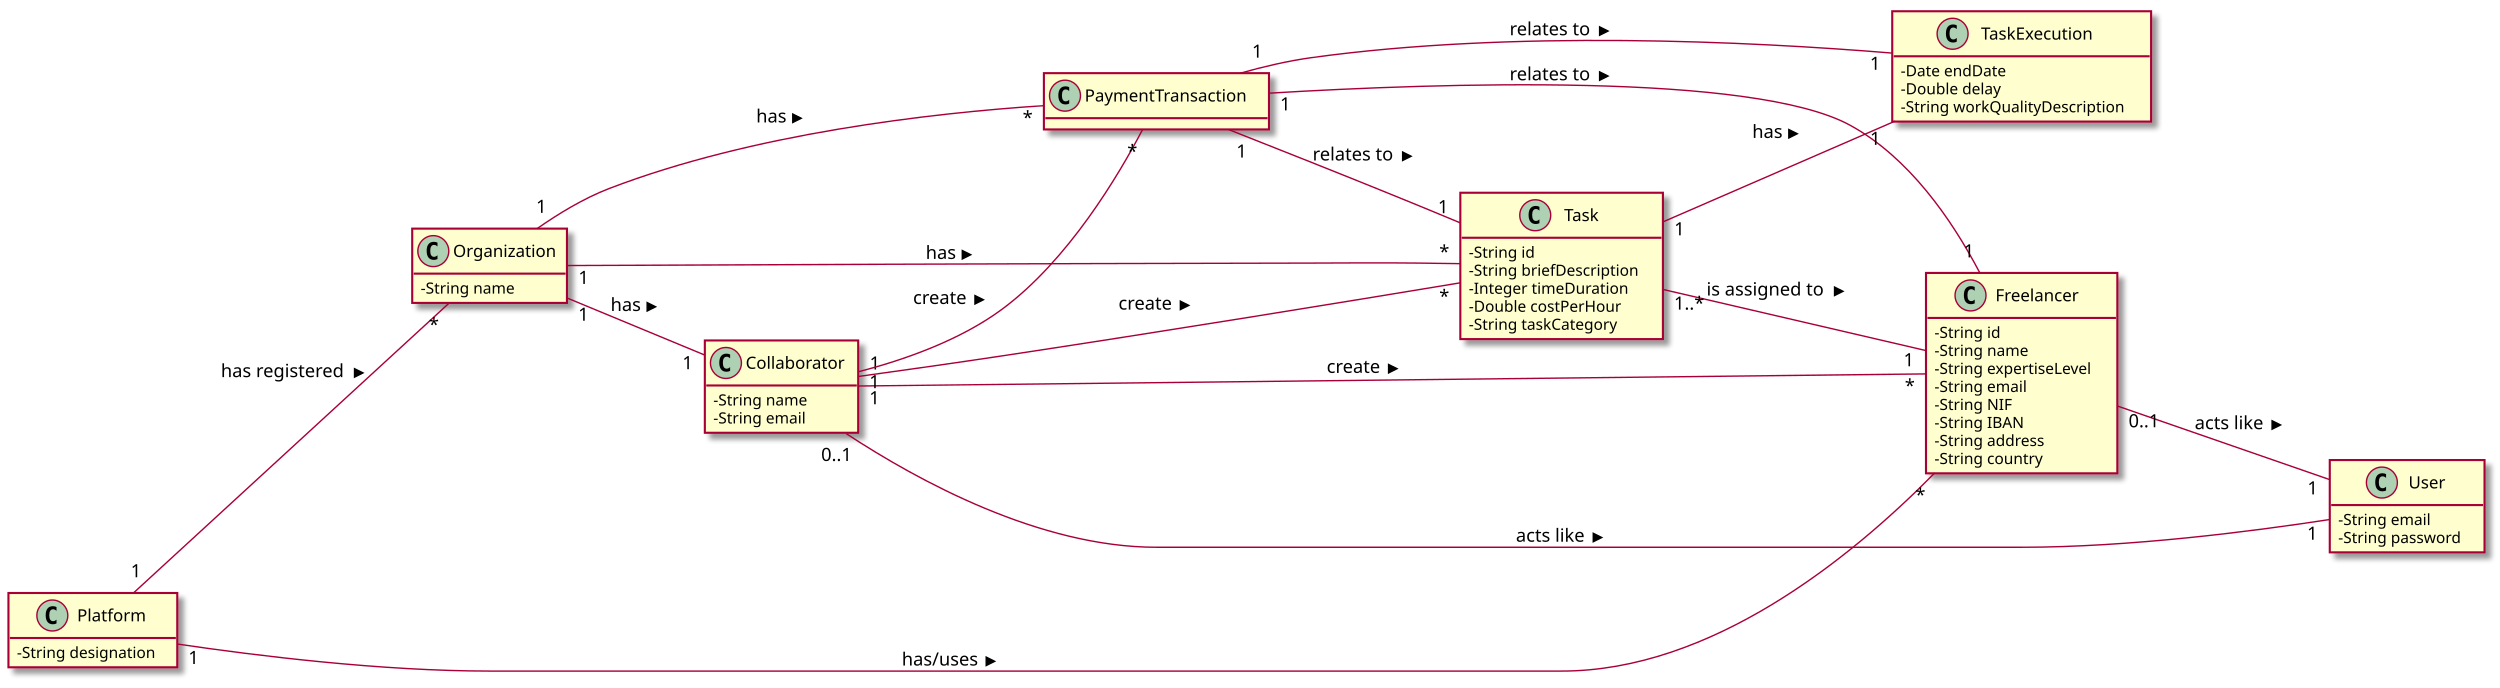
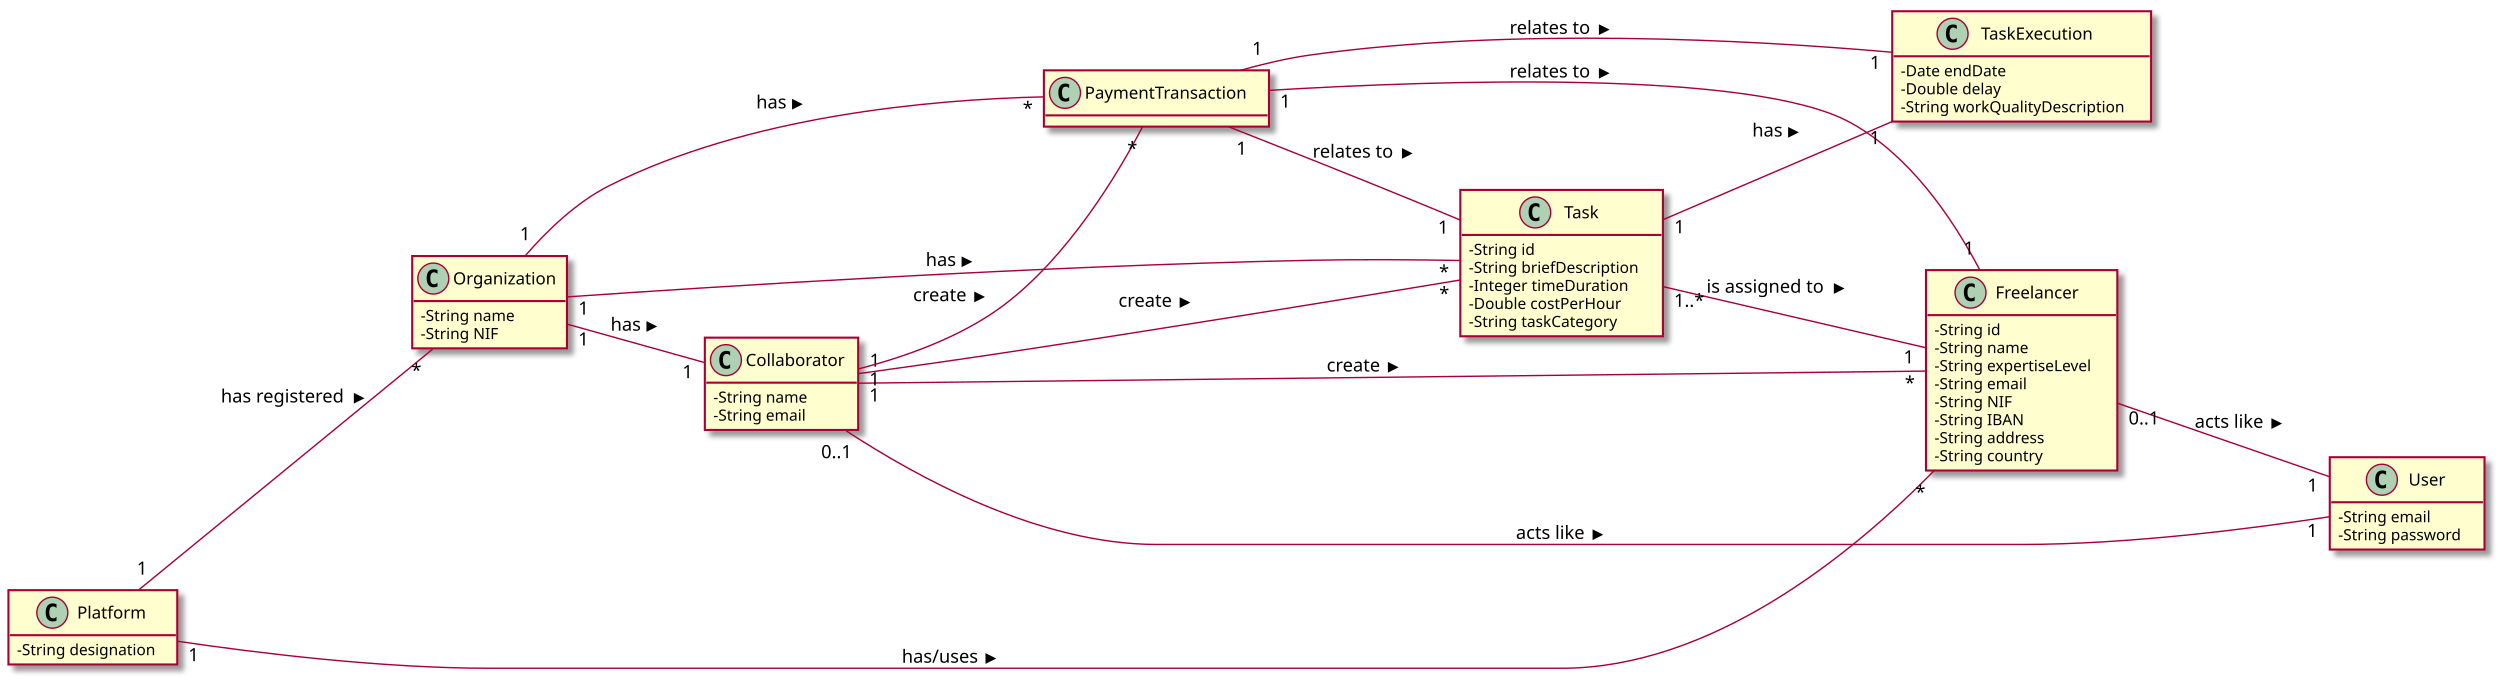
- <svg xmlns="http://www.w3.org/2000/svg" contentScriptType="application/ecmascript" contentStyleType="text/css" height="489px" preserveAspectRatio="none" style="width:1777px;height:489px;" version="1.1" viewBox="0 0 1777 489" width="1777px" zoomAndPan="magnify">
+ <svg xmlns="http://www.w3.org/2000/svg" contentScriptType="application/ecmascript" contentStyleType="text/css" height="487px" preserveAspectRatio="none" style="width:1777px;height:487px;" version="1.1" viewBox="0 0 1777 487" width="1777px" zoomAndPan="magnify">
  <defs>
-     <filter height="300%" id="f1a97qitvzra02" width="300%" x="-1" y="-1">
+     <filter height="300%" id="f1y5xd8udfpgs" width="300%" x="-1" y="-1">
      <feGaussianBlur result="blurOut" stdDeviation="2.0" />
      <feColorMatrix in="blurOut" result="blurOut2" type="matrix" values="0 0 0 0 0 0 0 0 0 0 0 0 0 0 0 0 0 0 .4 0" />
      <feOffset dx="4.0" dy="4.0" in="blurOut2" result="blurOut3" />
      <feBlend in="SourceGraphic" in2="blurOut3" mode="normal" />
    </filter>
  </defs>
  <g>
-     <rect fill="#FEFECE" filter="url(#f1a97qitvzra02)" height="52.805" id="Platform" style="stroke: #A80036; stroke-width: 1.5;" width="120" x="6" y="421.5" />
-     <ellipse cx="37.2" cy="437.5" fill="#ADD1B2" rx="11" ry="11" style="stroke: #A80036; stroke-width: 1.0;" />
-     <path d="M40.169,443.141 Q39.591,443.438 38.95,443.586 Q38.309,443.734 37.606,443.734 Q35.106,443.734 33.786,442.086 Q32.466,440.438 32.466,437.312 Q32.466,434.188 33.786,432.531 Q35.106,430.875 37.606,430.875 Q38.309,430.875 38.958,431.031 Q39.606,431.188 40.169,431.484 L40.169,434.203 Q39.544,433.625 38.95,433.352 Q38.356,433.078 37.731,433.078 Q36.388,433.078 35.7,434.148 Q35.013,435.219 35.013,437.312 Q35.013,439.406 35.7,440.477 Q36.388,441.547 37.731,441.547 Q38.356,441.547 38.95,441.273 Q39.544,441 40.169,440.422 L40.169,443.141 Z " />
-     <text fill="#000000" font-family="sans-serif" font-size="12" lengthAdjust="spacingAndGlyphs" textLength="52" x="54.8" y="441.654">Platform</text>
-     <line style="stroke: #A80036; stroke-width: 1.5;" x1="7" x2="125" y1="453.5" y2="453.5" />
-     <text fill="#000000" font-family="sans-serif" font-size="11" lengthAdjust="spacingAndGlyphs" textLength="108" x="12" y="467.71">-String designation</text>
-     <rect fill="#FEFECE" filter="url(#f1a97qitvzra02)" height="52.805" id="Organization" style="stroke: #A80036; stroke-width: 1.5;" width="110" x="293" y="162.5" />
-     <ellipse cx="308" cy="178.5" fill="#ADD1B2" rx="11" ry="11" style="stroke: #A80036; stroke-width: 1.0;" />
-     <path d="M310.969,184.141 Q310.391,184.438 309.75,184.586 Q309.109,184.734 308.406,184.734 Q305.906,184.734 304.586,183.086 Q303.266,181.438 303.266,178.312 Q303.266,175.188 304.586,173.531 Q305.906,171.875 308.406,171.875 Q309.109,171.875 309.758,172.031 Q310.406,172.188 310.969,172.484 L310.969,175.203 Q310.344,174.625 309.75,174.352 Q309.156,174.078 308.531,174.078 Q307.188,174.078 306.5,175.148 Q305.812,176.219 305.812,178.312 Q305.812,180.406 306.5,181.477 Q307.188,182.547 308.531,182.547 Q309.156,182.547 309.75,182.273 Q310.344,182 310.969,181.422 L310.969,184.141 Z " />
-     <text fill="#000000" font-family="sans-serif" font-size="12" lengthAdjust="spacingAndGlyphs" textLength="78" x="322" y="182.654">Organization</text>
-     <line style="stroke: #A80036; stroke-width: 1.5;" x1="294" x2="402" y1="194.5" y2="194.5" />
-     <text fill="#000000" font-family="sans-serif" font-size="11" lengthAdjust="spacingAndGlyphs" textLength="74" x="299" y="208.71">-String name</text>
-     <rect fill="#FEFECE" filter="url(#f1a97qitvzra02)" height="65.609" id="Collaborator" style="stroke: #A80036; stroke-width: 1.5;" width="109" x="501" y="242" />
-     <ellipse cx="516" cy="258" fill="#ADD1B2" rx="11" ry="11" style="stroke: #A80036; stroke-width: 1.0;" />
-     <path d="M518.969,263.641 Q518.391,263.938 517.75,264.086 Q517.109,264.234 516.406,264.234 Q513.906,264.234 512.586,262.586 Q511.266,260.938 511.266,257.812 Q511.266,254.688 512.586,253.031 Q513.906,251.375 516.406,251.375 Q517.109,251.375 517.758,251.531 Q518.406,251.688 518.969,251.984 L518.969,254.703 Q518.344,254.125 517.75,253.852 Q517.156,253.578 516.531,253.578 Q515.188,253.578 514.5,254.648 Q513.812,255.719 513.812,257.812 Q513.812,259.906 514.5,260.977 Q515.188,262.047 516.531,262.047 Q517.156,262.047 517.75,261.773 Q518.344,261.5 518.969,260.922 L518.969,263.641 Z " />
-     <text fill="#000000" font-family="sans-serif" font-size="12" lengthAdjust="spacingAndGlyphs" textLength="77" x="530" y="262.154">Collaborator</text>
-     <line style="stroke: #A80036; stroke-width: 1.5;" x1="502" x2="609" y1="274" y2="274" />
-     <text fill="#000000" font-family="sans-serif" font-size="11" lengthAdjust="spacingAndGlyphs" textLength="74" x="507" y="288.21">-String name</text>
-     <text fill="#000000" font-family="sans-serif" font-size="11" lengthAdjust="spacingAndGlyphs" textLength="73" x="507" y="301.015">-String email</text>
-     <rect fill="#FEFECE" filter="url(#f1a97qitvzra02)" height="65.609" id="User" style="stroke: #A80036; stroke-width: 1.5;" width="110" x="1656" y="327" />
-     <ellipse cx="1693.05" cy="343" fill="#ADD1B2" rx="11" ry="11" style="stroke: #A80036; stroke-width: 1.0;" />
-     <path d="M1696.019,348.641 Q1695.441,348.938 1694.8,349.086 Q1694.159,349.234 1693.456,349.234 Q1690.956,349.234 1689.636,347.586 Q1688.316,345.938 1688.316,342.812 Q1688.316,339.688 1689.636,338.031 Q1690.956,336.375 1693.456,336.375 Q1694.159,336.375 1694.808,336.531 Q1695.456,336.688 1696.019,336.984 L1696.019,339.703 Q1695.394,339.125 1694.8,338.852 Q1694.206,338.578 1693.581,338.578 Q1692.237,338.578 1691.55,339.648 Q1690.862,340.719 1690.862,342.812 Q1690.862,344.906 1691.55,345.977 Q1692.237,347.047 1693.581,347.047 Q1694.206,347.047 1694.8,346.773 Q1695.394,346.5 1696.019,345.922 L1696.019,348.641 Z " />
-     <text fill="#000000" font-family="sans-serif" font-size="12" lengthAdjust="spacingAndGlyphs" textLength="29" x="1711.95" y="347.154">User</text>
-     <line style="stroke: #A80036; stroke-width: 1.5;" x1="1657" x2="1765" y1="359" y2="359" />
-     <text fill="#000000" font-family="sans-serif" font-size="11" lengthAdjust="spacingAndGlyphs" textLength="73" x="1662" y="373.21">-String email</text>
-     <text fill="#000000" font-family="sans-serif" font-size="11" lengthAdjust="spacingAndGlyphs" textLength="98" x="1662" y="386.015">-String password</text>
-     <rect fill="#FEFECE" filter="url(#f1a97qitvzra02)" height="142.438" id="Freelancer" style="stroke: #A80036; stroke-width: 1.5;" width="136" x="1369" y="194" />
-     <ellipse cx="1400.65" cy="210" fill="#ADD1B2" rx="11" ry="11" style="stroke: #A80036; stroke-width: 1.0;" />
-     <path d="M1403.619,215.641 Q1403.041,215.938 1402.4,216.086 Q1401.759,216.234 1401.056,216.234 Q1398.556,216.234 1397.236,214.586 Q1395.916,212.938 1395.916,209.812 Q1395.916,206.688 1397.236,205.031 Q1398.556,203.375 1401.056,203.375 Q1401.759,203.375 1402.408,203.531 Q1403.056,203.688 1403.619,203.984 L1403.619,206.703 Q1402.994,206.125 1402.4,205.852 Q1401.806,205.578 1401.181,205.578 Q1399.838,205.578 1399.15,206.648 Q1398.463,207.719 1398.463,209.812 Q1398.463,211.906 1399.15,212.977 Q1399.838,214.047 1401.181,214.047 Q1401.806,214.047 1402.4,213.773 Q1402.994,213.5 1403.619,212.922 L1403.619,215.641 Z " />
-     <text fill="#000000" font-family="sans-serif" font-size="12" lengthAdjust="spacingAndGlyphs" textLength="67" x="1418.35" y="214.154">Freelancer</text>
-     <line style="stroke: #A80036; stroke-width: 1.5;" x1="1370" x2="1504" y1="226" y2="226" />
-     <text fill="#000000" font-family="sans-serif" font-size="11" lengthAdjust="spacingAndGlyphs" textLength="52" x="1375" y="240.21">-String id</text>
-     <text fill="#000000" font-family="sans-serif" font-size="11" lengthAdjust="spacingAndGlyphs" textLength="74" x="1375" y="253.015">-String name</text>
-     <text fill="#000000" font-family="sans-serif" font-size="11" lengthAdjust="spacingAndGlyphs" textLength="124" x="1375" y="265.82">-String expertiseLevel</text>
-     <text fill="#000000" font-family="sans-serif" font-size="11" lengthAdjust="spacingAndGlyphs" textLength="73" x="1375" y="278.625">-String email</text>
-     <text fill="#000000" font-family="sans-serif" font-size="11" lengthAdjust="spacingAndGlyphs" textLength="59" x="1375" y="291.429">-String NIF</text>
-     <text fill="#000000" font-family="sans-serif" font-size="11" lengthAdjust="spacingAndGlyphs" textLength="68" x="1375" y="304.234">-String IBAN</text>
-     <text fill="#000000" font-family="sans-serif" font-size="11" lengthAdjust="spacingAndGlyphs" textLength="89" x="1375" y="317.039">-String address</text>
-     <text fill="#000000" font-family="sans-serif" font-size="11" lengthAdjust="spacingAndGlyphs" textLength="84" x="1375" y="329.843">-String country</text>
-     <rect fill="#FEFECE" filter="url(#f1a97qitvzra02)" height="104.023" id="Task" style="stroke: #A80036; stroke-width: 1.5;" width="144" x="1038" y="137" />
-     <ellipse cx="1091.25" cy="153" fill="#ADD1B2" rx="11" ry="11" style="stroke: #A80036; stroke-width: 1.0;" />
-     <path d="M1094.219,158.641 Q1093.641,158.938 1093,159.086 Q1092.359,159.234 1091.656,159.234 Q1089.156,159.234 1087.836,157.586 Q1086.516,155.938 1086.516,152.812 Q1086.516,149.688 1087.836,148.031 Q1089.156,146.375 1091.656,146.375 Q1092.359,146.375 1093.008,146.531 Q1093.656,146.688 1094.219,146.984 L1094.219,149.703 Q1093.594,149.125 1093,148.852 Q1092.406,148.578 1091.781,148.578 Q1090.438,148.578 1089.75,149.648 Q1089.062,150.719 1089.062,152.812 Q1089.062,154.906 1089.75,155.977 Q1090.438,157.047 1091.781,157.047 Q1092.406,157.047 1093,156.773 Q1093.594,156.5 1094.219,155.922 L1094.219,158.641 Z " />
-     <text fill="#000000" font-family="sans-serif" font-size="12" lengthAdjust="spacingAndGlyphs" textLength="29" x="1111.75" y="157.154">Task</text>
-     <line style="stroke: #A80036; stroke-width: 1.5;" x1="1039" x2="1181" y1="169" y2="169" />
-     <text fill="#000000" font-family="sans-serif" font-size="11" lengthAdjust="spacingAndGlyphs" textLength="52" x="1044" y="183.21">-String id</text>
-     <text fill="#000000" font-family="sans-serif" font-size="11" lengthAdjust="spacingAndGlyphs" textLength="132" x="1044" y="196.015">-String briefDescription</text>
-     <text fill="#000000" font-family="sans-serif" font-size="11" lengthAdjust="spacingAndGlyphs" textLength="121" x="1044" y="208.82">-Integer timeDuration</text>
-     <text fill="#000000" font-family="sans-serif" font-size="11" lengthAdjust="spacingAndGlyphs" textLength="117" x="1044" y="221.625">-Double costPerHour</text>
-     <text fill="#000000" font-family="sans-serif" font-size="11" lengthAdjust="spacingAndGlyphs" textLength="117" x="1044" y="234.429">-String taskCategory</text>
-     <rect fill="#FEFECE" filter="url(#f1a97qitvzra02)" height="78.414" id="TaskExecution" style="stroke: #A80036; stroke-width: 1.5;" width="184" x="1345" y="8" />
+     <rect fill="#FEFECE" filter="url(#f1y5xd8udfpgs)" height="52.805" id="Platform" style="stroke: #A80036; stroke-width: 1.5;" width="120" x="6" y="419.5" />
+     <ellipse cx="37.2" cy="435.5" fill="#ADD1B2" rx="11" ry="11" style="stroke: #A80036; stroke-width: 1.0;" />
+     <path d="M40.169,441.141 Q39.591,441.438 38.95,441.586 Q38.309,441.734 37.606,441.734 Q35.106,441.734 33.786,440.086 Q32.466,438.438 32.466,435.312 Q32.466,432.188 33.786,430.531 Q35.106,428.875 37.606,428.875 Q38.309,428.875 38.958,429.031 Q39.606,429.188 40.169,429.484 L40.169,432.203 Q39.544,431.625 38.95,431.352 Q38.356,431.078 37.731,431.078 Q36.388,431.078 35.7,432.148 Q35.013,433.219 35.013,435.312 Q35.013,437.406 35.7,438.477 Q36.388,439.547 37.731,439.547 Q38.356,439.547 38.95,439.273 Q39.544,439 40.169,438.422 L40.169,441.141 Z " />
+     <text fill="#000000" font-family="sans-serif" font-size="12" lengthAdjust="spacingAndGlyphs" textLength="52" x="54.8" y="439.654">Platform</text>
+     <line style="stroke: #A80036; stroke-width: 1.5;" x1="7" x2="125" y1="451.5" y2="451.5" />
+     <text fill="#000000" font-family="sans-serif" font-size="11" lengthAdjust="spacingAndGlyphs" textLength="108" x="12" y="465.71">-String designation</text>
+     <rect fill="#FEFECE" filter="url(#f1y5xd8udfpgs)" height="65.609" id="Organization" style="stroke: #A80036; stroke-width: 1.5;" width="110" x="293" y="182" />
+     <ellipse cx="308" cy="198" fill="#ADD1B2" rx="11" ry="11" style="stroke: #A80036; stroke-width: 1.0;" />
+     <path d="M310.969,203.641 Q310.391,203.938 309.75,204.086 Q309.109,204.234 308.406,204.234 Q305.906,204.234 304.586,202.586 Q303.266,200.938 303.266,197.812 Q303.266,194.688 304.586,193.031 Q305.906,191.375 308.406,191.375 Q309.109,191.375 309.758,191.531 Q310.406,191.688 310.969,191.984 L310.969,194.703 Q310.344,194.125 309.75,193.852 Q309.156,193.578 308.531,193.578 Q307.188,193.578 306.5,194.648 Q305.812,195.719 305.812,197.812 Q305.812,199.906 306.5,200.977 Q307.188,202.047 308.531,202.047 Q309.156,202.047 309.75,201.773 Q310.344,201.5 310.969,200.922 L310.969,203.641 Z " />
+     <text fill="#000000" font-family="sans-serif" font-size="12" lengthAdjust="spacingAndGlyphs" textLength="78" x="322" y="202.154">Organization</text>
+     <line style="stroke: #A80036; stroke-width: 1.5;" x1="294" x2="402" y1="214" y2="214" />
+     <text fill="#000000" font-family="sans-serif" font-size="11" lengthAdjust="spacingAndGlyphs" textLength="74" x="299" y="228.21">-String name</text>
+     <text fill="#000000" font-family="sans-serif" font-size="11" lengthAdjust="spacingAndGlyphs" textLength="59" x="299" y="241.015">-String NIF</text>
+     <rect fill="#FEFECE" filter="url(#f1y5xd8udfpgs)" height="65.609" id="Collaborator" style="stroke: #A80036; stroke-width: 1.5;" width="109" x="501" y="240" />
+     <ellipse cx="516" cy="256" fill="#ADD1B2" rx="11" ry="11" style="stroke: #A80036; stroke-width: 1.0;" />
+     <path d="M518.969,261.641 Q518.391,261.938 517.75,262.086 Q517.109,262.234 516.406,262.234 Q513.906,262.234 512.586,260.586 Q511.266,258.938 511.266,255.812 Q511.266,252.688 512.586,251.031 Q513.906,249.375 516.406,249.375 Q517.109,249.375 517.758,249.531 Q518.406,249.688 518.969,249.984 L518.969,252.703 Q518.344,252.125 517.75,251.852 Q517.156,251.578 516.531,251.578 Q515.188,251.578 514.5,252.648 Q513.812,253.719 513.812,255.812 Q513.812,257.906 514.5,258.977 Q515.188,260.047 516.531,260.047 Q517.156,260.047 517.75,259.773 Q518.344,259.5 518.969,258.922 L518.969,261.641 Z " />
+     <text fill="#000000" font-family="sans-serif" font-size="12" lengthAdjust="spacingAndGlyphs" textLength="77" x="530" y="260.154">Collaborator</text>
+     <line style="stroke: #A80036; stroke-width: 1.5;" x1="502" x2="609" y1="272" y2="272" />
+     <text fill="#000000" font-family="sans-serif" font-size="11" lengthAdjust="spacingAndGlyphs" textLength="74" x="507" y="286.21">-String name</text>
+     <text fill="#000000" font-family="sans-serif" font-size="11" lengthAdjust="spacingAndGlyphs" textLength="73" x="507" y="299.015">-String email</text>
+     <rect fill="#FEFECE" filter="url(#f1y5xd8udfpgs)" height="65.609" id="User" style="stroke: #A80036; stroke-width: 1.5;" width="110" x="1656" y="325" />
+     <ellipse cx="1693.05" cy="341" fill="#ADD1B2" rx="11" ry="11" style="stroke: #A80036; stroke-width: 1.0;" />
+     <path d="M1696.019,346.641 Q1695.441,346.938 1694.8,347.086 Q1694.159,347.234 1693.456,347.234 Q1690.956,347.234 1689.636,345.586 Q1688.316,343.938 1688.316,340.812 Q1688.316,337.688 1689.636,336.031 Q1690.956,334.375 1693.456,334.375 Q1694.159,334.375 1694.808,334.531 Q1695.456,334.688 1696.019,334.984 L1696.019,337.703 Q1695.394,337.125 1694.8,336.852 Q1694.206,336.578 1693.581,336.578 Q1692.237,336.578 1691.55,337.648 Q1690.862,338.719 1690.862,340.812 Q1690.862,342.906 1691.55,343.977 Q1692.237,345.047 1693.581,345.047 Q1694.206,345.047 1694.8,344.773 Q1695.394,344.5 1696.019,343.922 L1696.019,346.641 Z " />
+     <text fill="#000000" font-family="sans-serif" font-size="12" lengthAdjust="spacingAndGlyphs" textLength="29" x="1711.95" y="345.154">User</text>
+     <line style="stroke: #A80036; stroke-width: 1.5;" x1="1657" x2="1765" y1="357" y2="357" />
+     <text fill="#000000" font-family="sans-serif" font-size="11" lengthAdjust="spacingAndGlyphs" textLength="73" x="1662" y="371.21">-String email</text>
+     <text fill="#000000" font-family="sans-serif" font-size="11" lengthAdjust="spacingAndGlyphs" textLength="98" x="1662" y="384.015">-String password</text>
+     <rect fill="#FEFECE" filter="url(#f1y5xd8udfpgs)" height="142.438" id="Freelancer" style="stroke: #A80036; stroke-width: 1.5;" width="136" x="1369" y="192" />
+     <ellipse cx="1400.65" cy="208" fill="#ADD1B2" rx="11" ry="11" style="stroke: #A80036; stroke-width: 1.0;" />
+     <path d="M1403.619,213.641 Q1403.041,213.938 1402.4,214.086 Q1401.759,214.234 1401.056,214.234 Q1398.556,214.234 1397.236,212.586 Q1395.916,210.938 1395.916,207.812 Q1395.916,204.688 1397.236,203.031 Q1398.556,201.375 1401.056,201.375 Q1401.759,201.375 1402.408,201.531 Q1403.056,201.688 1403.619,201.984 L1403.619,204.703 Q1402.994,204.125 1402.4,203.852 Q1401.806,203.578 1401.181,203.578 Q1399.838,203.578 1399.15,204.648 Q1398.463,205.719 1398.463,207.812 Q1398.463,209.906 1399.15,210.977 Q1399.838,212.047 1401.181,212.047 Q1401.806,212.047 1402.4,211.773 Q1402.994,211.5 1403.619,210.922 L1403.619,213.641 Z " />
+     <text fill="#000000" font-family="sans-serif" font-size="12" lengthAdjust="spacingAndGlyphs" textLength="67" x="1418.35" y="212.154">Freelancer</text>
+     <line style="stroke: #A80036; stroke-width: 1.5;" x1="1370" x2="1504" y1="224" y2="224" />
+     <text fill="#000000" font-family="sans-serif" font-size="11" lengthAdjust="spacingAndGlyphs" textLength="52" x="1375" y="238.21">-String id</text>
+     <text fill="#000000" font-family="sans-serif" font-size="11" lengthAdjust="spacingAndGlyphs" textLength="74" x="1375" y="251.015">-String name</text>
+     <text fill="#000000" font-family="sans-serif" font-size="11" lengthAdjust="spacingAndGlyphs" textLength="124" x="1375" y="263.82">-String expertiseLevel</text>
+     <text fill="#000000" font-family="sans-serif" font-size="11" lengthAdjust="spacingAndGlyphs" textLength="73" x="1375" y="276.625">-String email</text>
+     <text fill="#000000" font-family="sans-serif" font-size="11" lengthAdjust="spacingAndGlyphs" textLength="59" x="1375" y="289.429">-String NIF</text>
+     <text fill="#000000" font-family="sans-serif" font-size="11" lengthAdjust="spacingAndGlyphs" textLength="68" x="1375" y="302.234">-String IBAN</text>
+     <text fill="#000000" font-family="sans-serif" font-size="11" lengthAdjust="spacingAndGlyphs" textLength="89" x="1375" y="315.039">-String address</text>
+     <text fill="#000000" font-family="sans-serif" font-size="11" lengthAdjust="spacingAndGlyphs" textLength="84" x="1375" y="327.843">-String country</text>
+     <rect fill="#FEFECE" filter="url(#f1y5xd8udfpgs)" height="104.023" id="Task" style="stroke: #A80036; stroke-width: 1.5;" width="144" x="1038" y="135" />
+     <ellipse cx="1091.25" cy="151" fill="#ADD1B2" rx="11" ry="11" style="stroke: #A80036; stroke-width: 1.0;" />
+     <path d="M1094.219,156.641 Q1093.641,156.938 1093,157.086 Q1092.359,157.234 1091.656,157.234 Q1089.156,157.234 1087.836,155.586 Q1086.516,153.938 1086.516,150.812 Q1086.516,147.688 1087.836,146.031 Q1089.156,144.375 1091.656,144.375 Q1092.359,144.375 1093.008,144.531 Q1093.656,144.688 1094.219,144.984 L1094.219,147.703 Q1093.594,147.125 1093,146.852 Q1092.406,146.578 1091.781,146.578 Q1090.438,146.578 1089.75,147.648 Q1089.062,148.719 1089.062,150.812 Q1089.062,152.906 1089.75,153.977 Q1090.438,155.047 1091.781,155.047 Q1092.406,155.047 1093,154.773 Q1093.594,154.5 1094.219,153.922 L1094.219,156.641 Z " />
+     <text fill="#000000" font-family="sans-serif" font-size="12" lengthAdjust="spacingAndGlyphs" textLength="29" x="1111.75" y="155.154">Task</text>
+     <line style="stroke: #A80036; stroke-width: 1.5;" x1="1039" x2="1181" y1="167" y2="167" />
+     <text fill="#000000" font-family="sans-serif" font-size="11" lengthAdjust="spacingAndGlyphs" textLength="52" x="1044" y="181.21">-String id</text>
+     <text fill="#000000" font-family="sans-serif" font-size="11" lengthAdjust="spacingAndGlyphs" textLength="132" x="1044" y="194.015">-String briefDescription</text>
+     <text fill="#000000" font-family="sans-serif" font-size="11" lengthAdjust="spacingAndGlyphs" textLength="121" x="1044" y="206.82">-Integer timeDuration</text>
+     <text fill="#000000" font-family="sans-serif" font-size="11" lengthAdjust="spacingAndGlyphs" textLength="117" x="1044" y="219.625">-Double costPerHour</text>
+     <text fill="#000000" font-family="sans-serif" font-size="11" lengthAdjust="spacingAndGlyphs" textLength="117" x="1044" y="232.429">-String taskCategory</text>
+     <rect fill="#FEFECE" filter="url(#f1y5xd8udfpgs)" height="78.414" id="TaskExecution" style="stroke: #A80036; stroke-width: 1.5;" width="184" x="1345" y="8" />
    <ellipse cx="1387.9" cy="24" fill="#ADD1B2" rx="11" ry="11" style="stroke: #A80036; stroke-width: 1.0;" />
    <path d="M1390.869,29.641 Q1390.291,29.938 1389.65,30.086 Q1389.009,30.234 1388.306,30.234 Q1385.806,30.234 1384.486,28.586 Q1383.166,26.938 1383.166,23.812 Q1383.166,20.688 1384.486,19.031 Q1385.806,17.375 1388.306,17.375 Q1389.009,17.375 1389.658,17.531 Q1390.306,17.688 1390.869,17.984 L1390.869,20.703 Q1390.244,20.125 1389.65,19.852 Q1389.056,19.578 1388.431,19.578 Q1387.088,19.578 1386.4,20.648 Q1385.713,21.719 1385.713,23.812 Q1385.713,25.906 1386.4,26.977 Q1387.088,28.047 1388.431,28.047 Q1389.056,28.047 1389.65,27.773 Q1390.244,27.5 1390.869,26.922 L1390.869,29.641 Z " />
    <text fill="#000000" font-family="sans-serif" font-size="12" lengthAdjust="spacingAndGlyphs" textLength="90" x="1408.1" y="28.154">TaskExecution</text>
    <line style="stroke: #A80036; stroke-width: 1.5;" x1="1346" x2="1528" y1="40" y2="40" />
    <text fill="#000000" font-family="sans-serif" font-size="11" lengthAdjust="spacingAndGlyphs" textLength="81" x="1351" y="54.21">-Date endDate</text>
    <text fill="#000000" font-family="sans-serif" font-size="11" lengthAdjust="spacingAndGlyphs" textLength="77" x="1351" y="67.015">-Double delay</text>
    <text fill="#000000" font-family="sans-serif" font-size="11" lengthAdjust="spacingAndGlyphs" textLength="172" x="1351" y="79.82">-String workQualityDescription</text>
-     <rect fill="#FEFECE" filter="url(#f1a97qitvzra02)" height="40" id="PaymentTransaction" style="stroke: #A80036; stroke-width: 1.5;" width="160" x="742" y="52" />
-     <ellipse cx="757" cy="68" fill="#ADD1B2" rx="11" ry="11" style="stroke: #A80036; stroke-width: 1.0;" />
-     <path d="M759.969,73.641 Q759.391,73.938 758.75,74.086 Q758.109,74.234 757.406,74.234 Q754.906,74.234 753.586,72.586 Q752.266,70.938 752.266,67.812 Q752.266,64.688 753.586,63.031 Q754.906,61.375 757.406,61.375 Q758.109,61.375 758.758,61.531 Q759.406,61.688 759.969,61.984 L759.969,64.703 Q759.344,64.125 758.75,63.852 Q758.156,63.578 757.531,63.578 Q756.188,63.578 755.5,64.648 Q754.812,65.719 754.812,67.812 Q754.812,69.906 755.5,70.977 Q756.188,72.047 757.531,72.047 Q758.156,72.047 758.75,71.773 Q759.344,71.5 759.969,70.922 L759.969,73.641 Z " />
-     <text fill="#000000" font-family="sans-serif" font-size="12" lengthAdjust="spacingAndGlyphs" textLength="128" x="771" y="72.154">PaymentTransaction</text>
-     <line style="stroke: #A80036; stroke-width: 1.5;" x1="743" x2="901" y1="84" y2="84" />
-     <path d="M94.854,421.5 C148.898,371.863 264.802,265.412 318.976,215.656 " fill="none" id="Platform-Organization" style="stroke: #A80036; stroke-width: 1.0;" />
-     <text fill="#000000" font-family="sans-serif" font-size="13" lengthAdjust="spacingAndGlyphs" textLength="92" x="157" y="268.067">has registered</text>
-     <polygon fill="#000000" points="252,262.066,258,265.066,252,268.066,252,262.066" style="stroke: #000000; stroke-width: 1.0;" />
-     <text fill="#000000" font-family="sans-serif" font-size="13" lengthAdjust="spacingAndGlyphs" textLength="8" x="92.912" y="410.319">1</text>
-     <text fill="#000000" font-family="sans-serif" font-size="13" lengthAdjust="spacingAndGlyphs" textLength="7" x="304.862" y="235.231">*</text>
-     <path d="M126.053,457.778 C183.018,466.197 271.099,477 348,477 C348,477 348,477 1110,477 C1215.884,477 1314.516,397.771 1375.191,336.183 " fill="none" id="Platform-Freelancer" style="stroke: #A80036; stroke-width: 1.0;" />
-     <text fill="#000000" font-family="sans-serif" font-size="13" lengthAdjust="spacingAndGlyphs" textLength="57" x="641" y="473.067">has/uses</text>
-     <polygon fill="#000000" points="701,467.066,707,470.066,701,473.066,701,467.066" style="stroke: #000000; stroke-width: 1.0;" />
-     <text fill="#000000" font-family="sans-serif" font-size="13" lengthAdjust="spacingAndGlyphs" textLength="8" x="133.859" y="471.97">1</text>
-     <text fill="#000000" font-family="sans-serif" font-size="13" lengthAdjust="spacingAndGlyphs" textLength="7" x="1361.456" y="356.348">*</text>
-     <path d="M403.061,211.821 C433.318,224.361 470.718,239.862 500.901,252.371 " fill="none" id="Organization-Collaborator" style="stroke: #A80036; stroke-width: 1.0;" />
-     <text fill="#000000" font-family="sans-serif" font-size="13" lengthAdjust="spacingAndGlyphs" textLength="23" x="434" y="221.067">has</text>
-     <polygon fill="#000000" points="460,215.066,466,218.066,460,221.066,460,215.066" style="stroke: #000000; stroke-width: 1.0;" />
-     <text fill="#000000" font-family="sans-serif" font-size="13" lengthAdjust="spacingAndGlyphs" textLength="8" x="410.998" y="227.984">1</text>
-     <text fill="#000000" font-family="sans-serif" font-size="13" lengthAdjust="spacingAndGlyphs" textLength="8" x="485.027" y="262.44">1</text>
-     <path d="M403.154,188.748 C506.768,188.289 737.586,187.333 932,187 C965.778,186.942 974.224,186.669 1008,187 C1017.652,187.095 1027.818,187.24 1037.841,187.409 " fill="none" id="Organization-Task" style="stroke: #A80036; stroke-width: 1.0;" />
-     <text fill="#000000" font-family="sans-serif" font-size="13" lengthAdjust="spacingAndGlyphs" textLength="23" x="658" y="184.067">has</text>
-     <polygon fill="#000000" points="684,178.066,690,181.066,684,184.066,684,178.066" style="stroke: #000000; stroke-width: 1.0;" />
-     <text fill="#000000" font-family="sans-serif" font-size="13" lengthAdjust="spacingAndGlyphs" textLength="8" x="411.103" y="201.811">1</text>
-     <text fill="#000000" font-family="sans-serif" font-size="13" lengthAdjust="spacingAndGlyphs" textLength="7" x="1023.038" y="183.544">*</text>
-     <path d="M381.791,162.492 C396.715,152.051 414.947,140.923 433,134 C535.005,94.883 661.182,80.443 741.641,75.114 " fill="none" id="Organization-PaymentTransaction" style="stroke: #A80036; stroke-width: 1.0;" />
-     <text fill="#000000" font-family="sans-serif" font-size="13" lengthAdjust="spacingAndGlyphs" textLength="23" x="537.5" y="87.067">has</text>
-     <polygon fill="#000000" points="563.5,81.066,569.5,84.066,563.5,87.066,563.5,81.066" style="stroke: #000000; stroke-width: 1.0;" />
-     <text fill="#000000" font-family="sans-serif" font-size="13" lengthAdjust="spacingAndGlyphs" textLength="8" x="381.052" y="151.31">1</text>
-     <text fill="#000000" font-family="sans-serif" font-size="13" lengthAdjust="spacingAndGlyphs" textLength="7" x="726.911" y="88.166">*</text>
-     <path d="M601.573,308.28 C652.785,341.929 739.219,389 822,389 C822,389 822,389 1437,389 C1513.178,389 1600.61,377.778 1655.816,369.295 " fill="none" id="Collaborator-User" style="stroke: #A80036; stroke-width: 1.0;" />
-     <text fill="#000000" font-family="sans-serif" font-size="13" lengthAdjust="spacingAndGlyphs" textLength="52" x="1077.5" y="385.067">acts like</text>
-     <polygon fill="#000000" points="1132.5,379.066,1138.5,382.066,1132.5,385.066,1132.5,379.066" style="stroke: #000000; stroke-width: 1.0;" />
-     <text fill="#000000" font-family="sans-serif" font-size="13" lengthAdjust="spacingAndGlyphs" textLength="24" x="583.643" y="327.658">0..1</text>
-     <text fill="#000000" font-family="sans-serif" font-size="13" lengthAdjust="spacingAndGlyphs" textLength="8" x="1639.863" y="383.654">1</text>
-     <path d="M1505.082,288.605 C1551.521,304.706 1612.245,325.76 1655.696,340.825 " fill="none" id="Freelancer-User" style="stroke: #A80036; stroke-width: 1.0;" />
-     <text fill="#000000" font-family="sans-serif" font-size="13" lengthAdjust="spacingAndGlyphs" textLength="52" x="1560" y="305.067">acts like</text>
-     <polygon fill="#000000" points="1615,299.066,1621,302.066,1615,305.066,1615,299.066" style="stroke: #000000; stroke-width: 1.0;" />
-     <text fill="#000000" font-family="sans-serif" font-size="13" lengthAdjust="spacingAndGlyphs" textLength="24" x="1512.966" y="303.719">0..1</text>
-     <text fill="#000000" font-family="sans-serif" font-size="13" lengthAdjust="spacingAndGlyphs" textLength="8" x="1640.097" y="351.43">1</text>
-     <path d="M610.309,274.378 C764.151,272.633 1199.74,267.692 1368.77,265.774 " fill="none" id="Collaborator-Freelancer" style="stroke: #A80036; stroke-width: 1.0;" />
-     <text fill="#000000" font-family="sans-serif" font-size="13" lengthAdjust="spacingAndGlyphs" textLength="41" x="943" y="265.067">create</text>
-     <polygon fill="#000000" points="987,259.066,993,262.066,987,265.066,987,259.066" style="stroke: #000000; stroke-width: 1.0;" />
-     <text fill="#000000" font-family="sans-serif" font-size="13" lengthAdjust="spacingAndGlyphs" textLength="8" x="617.844" y="287.36">1</text>
-     <text fill="#000000" font-family="sans-serif" font-size="13" lengthAdjust="spacingAndGlyphs" textLength="7" x="1353.925" y="278.729">*</text>
-     <path d="M610.221,267.578 C640.284,263.432 678.222,258.089 712,253 C826.013,235.821 958.116,214.247 1037.804,201.049 " fill="none" id="Collaborator-Task" style="stroke: #A80036; stroke-width: 1.0;" />
-     <text fill="#000000" font-family="sans-serif" font-size="13" lengthAdjust="spacingAndGlyphs" textLength="41" x="795" y="220.067">create</text>
-     <polygon fill="#000000" points="839,214.066,845,217.066,839,220.066,839,214.066" style="stroke: #000000; stroke-width: 1.0;" />
-     <text fill="#000000" font-family="sans-serif" font-size="13" lengthAdjust="spacingAndGlyphs" textLength="8" x="618.111" y="262.675">1</text>
-     <text fill="#000000" font-family="sans-serif" font-size="13" lengthAdjust="spacingAndGlyphs" textLength="7" x="1022.998" y="215.138">*</text>
-     <path d="M610.008,264.279 C641.968,256.038 681.854,242.202 712,220 C759.431,185.068 795.506,123.894 812.047,92.246 " fill="none" id="Collaborator-PaymentTransaction" style="stroke: #A80036; stroke-width: 1.0;" />
-     <text fill="#000000" font-family="sans-serif" font-size="13" lengthAdjust="spacingAndGlyphs" textLength="41" x="649" y="216.067">create</text>
-     <polygon fill="#000000" points="693,210.066,699,213.066,693,216.066,693,210.066" style="stroke: #000000; stroke-width: 1.0;" />
-     <text fill="#000000" font-family="sans-serif" font-size="13" lengthAdjust="spacingAndGlyphs" textLength="8" x="617.87" y="275.949">1</text>
-     <text fill="#000000" font-family="sans-serif" font-size="13" lengthAdjust="spacingAndGlyphs" textLength="7" x="801.263" y="112.136">*</text>
-     <path d="M902.125,66.231 C1023.239,58.925 1246.121,51.41 1315,89 C1356.61,111.708 1387.034,155.454 1407.094,193.649 " fill="none" id="PaymentTransaction-Freelancer" style="stroke: #A80036; stroke-width: 1.0;" />
-     <text fill="#000000" font-family="sans-serif" font-size="13" lengthAdjust="spacingAndGlyphs" textLength="61" x="1073" y="57.067">relates to</text>
-     <polygon fill="#000000" points="1137,51.066,1143,54.066,1137,57.066,1137,51.066" style="stroke: #000000; stroke-width: 1.0;" />
-     <text fill="#000000" font-family="sans-serif" font-size="13" lengthAdjust="spacingAndGlyphs" textLength="8" x="909.88" y="78.464">1</text>
-     <text fill="#000000" font-family="sans-serif" font-size="13" lengthAdjust="spacingAndGlyphs" textLength="8" x="1395.757" y="182.939">1</text>
-     <path d="M873.429,92.137 C910.835,106.862 962.655,127.424 1008,146 C1017.692,149.97 1027.88,154.199 1037.914,158.396 " fill="none" id="PaymentTransaction-Task" style="stroke: #A80036; stroke-width: 1.0;" />
-     <text fill="#000000" font-family="sans-serif" font-size="13" lengthAdjust="spacingAndGlyphs" textLength="61" x="933" y="114.067">relates to</text>
-     <polygon fill="#000000" points="997,108.066,1003,111.066,997,114.066,997,108.066" style="stroke: #000000; stroke-width: 1.0;" />
-     <text fill="#000000" font-family="sans-serif" font-size="13" lengthAdjust="spacingAndGlyphs" textLength="8" x="878.769" y="111.995">1</text>
-     <text fill="#000000" font-family="sans-serif" font-size="13" lengthAdjust="spacingAndGlyphs" textLength="8" x="1022.067" y="151.539">1</text>
-     <path d="M881.597,51.993 C897.763,47.453 915.392,43.295 932,41 C1075.092,21.222 1243.161,29.386 1344.796,37.718 " fill="none" id="PaymentTransaction-TaskExecution" style="stroke: #A80036; stroke-width: 1.0;" />
-     <text fill="#000000" font-family="sans-serif" font-size="13" lengthAdjust="spacingAndGlyphs" textLength="61" x="1073" y="25.067">relates to</text>
-     <polygon fill="#000000" points="1137,19.066,1143,22.066,1137,25.066,1137,19.066" style="stroke: #000000; stroke-width: 1.0;" />
-     <text fill="#000000" font-family="sans-serif" font-size="13" lengthAdjust="spacingAndGlyphs" textLength="8" x="889.929" y="41">1</text>
-     <text fill="#000000" font-family="sans-serif" font-size="13" lengthAdjust="spacingAndGlyphs" textLength="8" x="1329.129" y="49.632">1</text>
-     <path d="M1182.166,157.662 C1230.691,136.59 1295.02,108.655 1346.904,86.124 " fill="none" id="Task-TaskExecution" style="stroke: #A80036; stroke-width: 1.0;" />
-     <text fill="#000000" font-family="sans-serif" font-size="13" lengthAdjust="spacingAndGlyphs" textLength="23" x="1245.5" y="98.067">has</text>
-     <polygon fill="#000000" points="1271.5,92.066,1277.5,95.066,1271.5,98.066,1271.5,92.066" style="stroke: #000000; stroke-width: 1.0;" />
-     <text fill="#000000" font-family="sans-serif" font-size="13" lengthAdjust="spacingAndGlyphs" textLength="8" x="1190.021" y="167.276">1</text>
-     <text fill="#000000" font-family="sans-serif" font-size="13" lengthAdjust="spacingAndGlyphs" textLength="8" x="1329.2" y="102.985">1</text>
-     <path d="M1182.166,205.773 C1237.839,218.712 1314.312,236.486 1368.929,249.179 " fill="none" id="Task-Freelancer" style="stroke: #A80036; stroke-width: 1.0;" />
-     <text fill="#000000" font-family="sans-serif" font-size="13" lengthAdjust="spacingAndGlyphs" textLength="88" x="1213" y="210.067">is assigned to</text>
-     <polygon fill="#000000" points="1304,204.066,1310,207.066,1304,210.066,1304,204.066" style="stroke: #000000; stroke-width: 1.0;" />
-     <text fill="#000000" font-family="sans-serif" font-size="13" lengthAdjust="spacingAndGlyphs" textLength="23" x="1189.879" y="220.082">1..*</text>
-     <text fill="#000000" font-family="sans-serif" font-size="13" lengthAdjust="spacingAndGlyphs" textLength="8" x="1353.046" y="260.319">1</text>
+     <rect fill="#FEFECE" filter="url(#f1y5xd8udfpgs)" height="40" id="PaymentTransaction" style="stroke: #A80036; stroke-width: 1.5;" width="160" x="742" y="50" />
+     <ellipse cx="757" cy="66" fill="#ADD1B2" rx="11" ry="11" style="stroke: #A80036; stroke-width: 1.0;" />
+     <path d="M759.969,71.641 Q759.391,71.938 758.75,72.086 Q758.109,72.234 757.406,72.234 Q754.906,72.234 753.586,70.586 Q752.266,68.938 752.266,65.812 Q752.266,62.688 753.586,61.031 Q754.906,59.375 757.406,59.375 Q758.109,59.375 758.758,59.531 Q759.406,59.688 759.969,59.984 L759.969,62.703 Q759.344,62.125 758.75,61.852 Q758.156,61.578 757.531,61.578 Q756.188,61.578 755.5,62.648 Q754.812,63.719 754.812,65.812 Q754.812,67.906 755.5,68.977 Q756.188,70.047 757.531,70.047 Q758.156,70.047 758.75,69.773 Q759.344,69.5 759.969,68.922 L759.969,71.641 Z " />
+     <text fill="#000000" font-family="sans-serif" font-size="12" lengthAdjust="spacingAndGlyphs" textLength="128" x="771" y="70.154">PaymentTransaction</text>
+     <line style="stroke: #A80036; stroke-width: 1.5;" x1="743" x2="901" y1="82" y2="82" />
+     <path d="M98.624,419.276 C150.383,376.877 251.204,294.29 307.504,248.172 " fill="none" id="Platform-Organization" style="stroke: #A80036; stroke-width: 1.0;" />
+     <text fill="#000000" font-family="sans-serif" font-size="13" lengthAdjust="spacingAndGlyphs" textLength="92" x="157" y="286.067">has registered</text>
+     <polygon fill="#000000" points="252,280.066,258,283.066,252,286.066,252,280.066" style="stroke: #000000; stroke-width: 1.0;" />
+     <text fill="#000000" font-family="sans-serif" font-size="13" lengthAdjust="spacingAndGlyphs" textLength="8" x="97.244" y="408.466">1</text>
+     <text fill="#000000" font-family="sans-serif" font-size="13" lengthAdjust="spacingAndGlyphs" textLength="7" x="292.393" y="267.786">*</text>
+     <path d="M126.053,455.778 C183.018,464.197 271.099,475 348,475 C348,475 348,475 1110,475 C1215.884,475 1314.516,395.771 1375.191,334.183 " fill="none" id="Platform-Freelancer" style="stroke: #A80036; stroke-width: 1.0;" />
+     <text fill="#000000" font-family="sans-serif" font-size="13" lengthAdjust="spacingAndGlyphs" textLength="57" x="641" y="471.067">has/uses</text>
+     <polygon fill="#000000" points="701,465.066,707,468.066,701,471.066,701,465.066" style="stroke: #000000; stroke-width: 1.0;" />
+     <text fill="#000000" font-family="sans-serif" font-size="13" lengthAdjust="spacingAndGlyphs" textLength="8" x="133.859" y="469.97">1</text>
+     <text fill="#000000" font-family="sans-serif" font-size="13" lengthAdjust="spacingAndGlyphs" textLength="7" x="1361.456" y="354.348">*</text>
+     <path d="M403.061,230.391 C433.318,238.848 470.718,249.302 500.901,257.739 " fill="none" id="Organization-Collaborator" style="stroke: #A80036; stroke-width: 1.0;" />
+     <text fill="#000000" font-family="sans-serif" font-size="13" lengthAdjust="spacingAndGlyphs" textLength="23" x="434" y="235.067">has</text>
+     <polygon fill="#000000" points="460,229.066,466,232.066,460,235.066,460,229.066" style="stroke: #000000; stroke-width: 1.0;" />
+     <text fill="#000000" font-family="sans-serif" font-size="13" lengthAdjust="spacingAndGlyphs" textLength="8" x="410.998" y="245.569">1</text>
+     <text fill="#000000" font-family="sans-serif" font-size="13" lengthAdjust="spacingAndGlyphs" textLength="8" x="485.027" y="268.798">1</text>
+     <path d="M403.114,211.035 C506.661,203.838 737.371,188.998 932,185 C966.76,184.286 1005.345,184.586 1037.68,185.146 " fill="none" id="Organization-Task" style="stroke: #A80036; stroke-width: 1.0;" />
+     <text fill="#000000" font-family="sans-serif" font-size="13" lengthAdjust="spacingAndGlyphs" textLength="23" x="658" y="189.067">has</text>
+     <polygon fill="#000000" points="684,183.066,690,186.066,684,189.066,684,183.066" style="stroke: #000000; stroke-width: 1.0;" />
+     <text fill="#000000" font-family="sans-serif" font-size="13" lengthAdjust="spacingAndGlyphs" textLength="8" x="411.057" y="223.612">1</text>
+     <text fill="#000000" font-family="sans-serif" font-size="13" lengthAdjust="spacingAndGlyphs" textLength="7" x="1022.861" y="197.801">*</text>
+     <path d="M373.17,181.975 C388.494,164.283 409.596,143.764 433,132 C531.375,82.551 659.871,70.777 741.692,68.848 " fill="none" id="Organization-PaymentTransaction" style="stroke: #A80036; stroke-width: 1.0;" />
+     <text fill="#000000" font-family="sans-serif" font-size="13" lengthAdjust="spacingAndGlyphs" textLength="23" x="537.5" y="77.067">has</text>
+     <polygon fill="#000000" points="563.5,71.066,569.5,74.066,563.5,77.066,563.5,71.066" style="stroke: #000000; stroke-width: 1.0;" />
+     <text fill="#000000" font-family="sans-serif" font-size="13" lengthAdjust="spacingAndGlyphs" textLength="8" x="369.536" y="170.738">1</text>
+     <text fill="#000000" font-family="sans-serif" font-size="13" lengthAdjust="spacingAndGlyphs" textLength="7" x="726.966" y="81.507">*</text>
+     <path d="M601.573,306.28 C652.785,339.929 739.219,387 822,387 C822,387 822,387 1437,387 C1513.178,387 1600.61,375.778 1655.816,367.295 " fill="none" id="Collaborator-User" style="stroke: #A80036; stroke-width: 1.0;" />
+     <text fill="#000000" font-family="sans-serif" font-size="13" lengthAdjust="spacingAndGlyphs" textLength="52" x="1077.5" y="383.067">acts like</text>
+     <polygon fill="#000000" points="1132.5,377.066,1138.5,380.066,1132.5,383.066,1132.5,377.066" style="stroke: #000000; stroke-width: 1.0;" />
+     <text fill="#000000" font-family="sans-serif" font-size="13" lengthAdjust="spacingAndGlyphs" textLength="24" x="583.643" y="325.658">0..1</text>
+     <text fill="#000000" font-family="sans-serif" font-size="13" lengthAdjust="spacingAndGlyphs" textLength="8" x="1639.863" y="381.654">1</text>
+     <path d="M1505.082,286.605 C1551.521,302.706 1612.245,323.76 1655.696,338.825 " fill="none" id="Freelancer-User" style="stroke: #A80036; stroke-width: 1.0;" />
+     <text fill="#000000" font-family="sans-serif" font-size="13" lengthAdjust="spacingAndGlyphs" textLength="52" x="1560" y="304.067">acts like</text>
+     <polygon fill="#000000" points="1615,298.066,1621,301.066,1615,304.066,1615,298.066" style="stroke: #000000; stroke-width: 1.0;" />
+     <text fill="#000000" font-family="sans-serif" font-size="13" lengthAdjust="spacingAndGlyphs" textLength="24" x="1512.966" y="301.719">0..1</text>
+     <text fill="#000000" font-family="sans-serif" font-size="13" lengthAdjust="spacingAndGlyphs" textLength="8" x="1640.097" y="349.43">1</text>
+     <path d="M610.309,272.378 C764.151,270.633 1199.74,265.692 1368.77,263.774 " fill="none" id="Collaborator-Freelancer" style="stroke: #A80036; stroke-width: 1.0;" />
+     <text fill="#000000" font-family="sans-serif" font-size="13" lengthAdjust="spacingAndGlyphs" textLength="41" x="943" y="264.067">create</text>
+     <polygon fill="#000000" points="987,258.066,993,261.066,987,264.066,987,258.066" style="stroke: #000000; stroke-width: 1.0;" />
+     <text fill="#000000" font-family="sans-serif" font-size="13" lengthAdjust="spacingAndGlyphs" textLength="8" x="617.844" y="285.36">1</text>
+     <text fill="#000000" font-family="sans-serif" font-size="13" lengthAdjust="spacingAndGlyphs" textLength="7" x="1353.925" y="276.729">*</text>
+     <path d="M610.221,265.578 C640.284,261.432 678.222,256.089 712,251 C826.013,233.821 958.116,212.247 1037.804,199.049 " fill="none" id="Collaborator-Task" style="stroke: #A80036; stroke-width: 1.0;" />
+     <text fill="#000000" font-family="sans-serif" font-size="13" lengthAdjust="spacingAndGlyphs" textLength="41" x="795" y="218.067">create</text>
+     <polygon fill="#000000" points="839,212.066,845,215.066,839,218.066,839,212.066" style="stroke: #000000; stroke-width: 1.0;" />
+     <text fill="#000000" font-family="sans-serif" font-size="13" lengthAdjust="spacingAndGlyphs" textLength="8" x="618.111" y="260.675">1</text>
+     <text fill="#000000" font-family="sans-serif" font-size="13" lengthAdjust="spacingAndGlyphs" textLength="7" x="1022.998" y="213.138">*</text>
+     <path d="M610.008,262.279 C641.968,254.038 681.854,240.202 712,218 C759.431,183.068 795.506,121.894 812.047,90.246 " fill="none" id="Collaborator-PaymentTransaction" style="stroke: #A80036; stroke-width: 1.0;" />
+     <text fill="#000000" font-family="sans-serif" font-size="13" lengthAdjust="spacingAndGlyphs" textLength="41" x="649" y="214.067">create</text>
+     <polygon fill="#000000" points="693,208.066,699,211.066,693,214.066,693,208.066" style="stroke: #000000; stroke-width: 1.0;" />
+     <text fill="#000000" font-family="sans-serif" font-size="13" lengthAdjust="spacingAndGlyphs" textLength="8" x="617.87" y="273.949">1</text>
+     <text fill="#000000" font-family="sans-serif" font-size="13" lengthAdjust="spacingAndGlyphs" textLength="7" x="801.263" y="110.136">*</text>
+     <path d="M902.125,64.231 C1023.239,56.925 1246.121,49.41 1315,87 C1356.61,109.708 1387.034,153.454 1407.094,191.649 " fill="none" id="PaymentTransaction-Freelancer" style="stroke: #A80036; stroke-width: 1.0;" />
+     <text fill="#000000" font-family="sans-serif" font-size="13" lengthAdjust="spacingAndGlyphs" textLength="61" x="1073" y="55.067">relates to</text>
+     <polygon fill="#000000" points="1137,49.066,1143,52.066,1137,55.066,1137,49.066" style="stroke: #000000; stroke-width: 1.0;" />
+     <text fill="#000000" font-family="sans-serif" font-size="13" lengthAdjust="spacingAndGlyphs" textLength="8" x="909.88" y="76.464">1</text>
+     <text fill="#000000" font-family="sans-serif" font-size="13" lengthAdjust="spacingAndGlyphs" textLength="8" x="1395.757" y="180.939">1</text>
+     <path d="M873.429,90.137 C910.835,104.862 962.655,125.424 1008,144 C1017.692,147.97 1027.88,152.199 1037.914,156.396 " fill="none" id="PaymentTransaction-Task" style="stroke: #A80036; stroke-width: 1.0;" />
+     <text fill="#000000" font-family="sans-serif" font-size="13" lengthAdjust="spacingAndGlyphs" textLength="61" x="933" y="112.067">relates to</text>
+     <polygon fill="#000000" points="997,106.066,1003,109.066,997,112.066,997,106.066" style="stroke: #000000; stroke-width: 1.0;" />
+     <text fill="#000000" font-family="sans-serif" font-size="13" lengthAdjust="spacingAndGlyphs" textLength="8" x="878.769" y="109.995">1</text>
+     <text fill="#000000" font-family="sans-serif" font-size="13" lengthAdjust="spacingAndGlyphs" textLength="8" x="1022.067" y="166.086">1</text>
+     <path d="M881.597,49.993 C897.763,45.453 915.392,41.295 932,39 C1075.1,19.221 1243.167,28.213 1344.799,37.136 " fill="none" id="PaymentTransaction-TaskExecution" style="stroke: #A80036; stroke-width: 1.0;" />
+     <text fill="#000000" font-family="sans-serif" font-size="13" lengthAdjust="spacingAndGlyphs" textLength="61" x="1073" y="24.067">relates to</text>
+     <polygon fill="#000000" points="1137,18.066,1143,21.066,1137,24.066,1137,18.066" style="stroke: #000000; stroke-width: 1.0;" />
+     <text fill="#000000" font-family="sans-serif" font-size="13" lengthAdjust="spacingAndGlyphs" textLength="8" x="889.929" y="39">1</text>
+     <text fill="#000000" font-family="sans-serif" font-size="13" lengthAdjust="spacingAndGlyphs" textLength="8" x="1329.133" y="49.004">1</text>
+     <path d="M1182.166,156.103 C1230.315,135.489 1294.024,108.213 1345.695,86.091 " fill="none" id="Task-TaskExecution" style="stroke: #A80036; stroke-width: 1.0;" />
+     <text fill="#000000" font-family="sans-serif" font-size="13" lengthAdjust="spacingAndGlyphs" textLength="23" x="1245.5" y="97.067">has</text>
+     <polygon fill="#000000" points="1271.5,91.066,1277.5,94.066,1271.5,97.066,1271.5,91.066" style="stroke: #000000; stroke-width: 1.0;" />
+     <text fill="#000000" font-family="sans-serif" font-size="13" lengthAdjust="spacingAndGlyphs" textLength="8" x="1190.021" y="165.763">1</text>
+     <text fill="#000000" font-family="sans-serif" font-size="13" lengthAdjust="spacingAndGlyphs" textLength="8" x="1328.909" y="102.44">1</text>
+     <path d="M1182.166,203.773 C1237.839,216.712 1314.312,234.486 1368.929,247.179 " fill="none" id="Task-Freelancer" style="stroke: #A80036; stroke-width: 1.0;" />
+     <text fill="#000000" font-family="sans-serif" font-size="13" lengthAdjust="spacingAndGlyphs" textLength="88" x="1213" y="208.067">is assigned to</text>
+     <polygon fill="#000000" points="1304,202.066,1310,205.066,1304,208.066,1304,202.066" style="stroke: #000000; stroke-width: 1.0;" />
+     <text fill="#000000" font-family="sans-serif" font-size="13" lengthAdjust="spacingAndGlyphs" textLength="23" x="1189.879" y="218.082">1..*</text>
+     <text fill="#000000" font-family="sans-serif" font-size="13" lengthAdjust="spacingAndGlyphs" textLength="8" x="1353.046" y="258.319">1</text>
  </g>
</svg>
